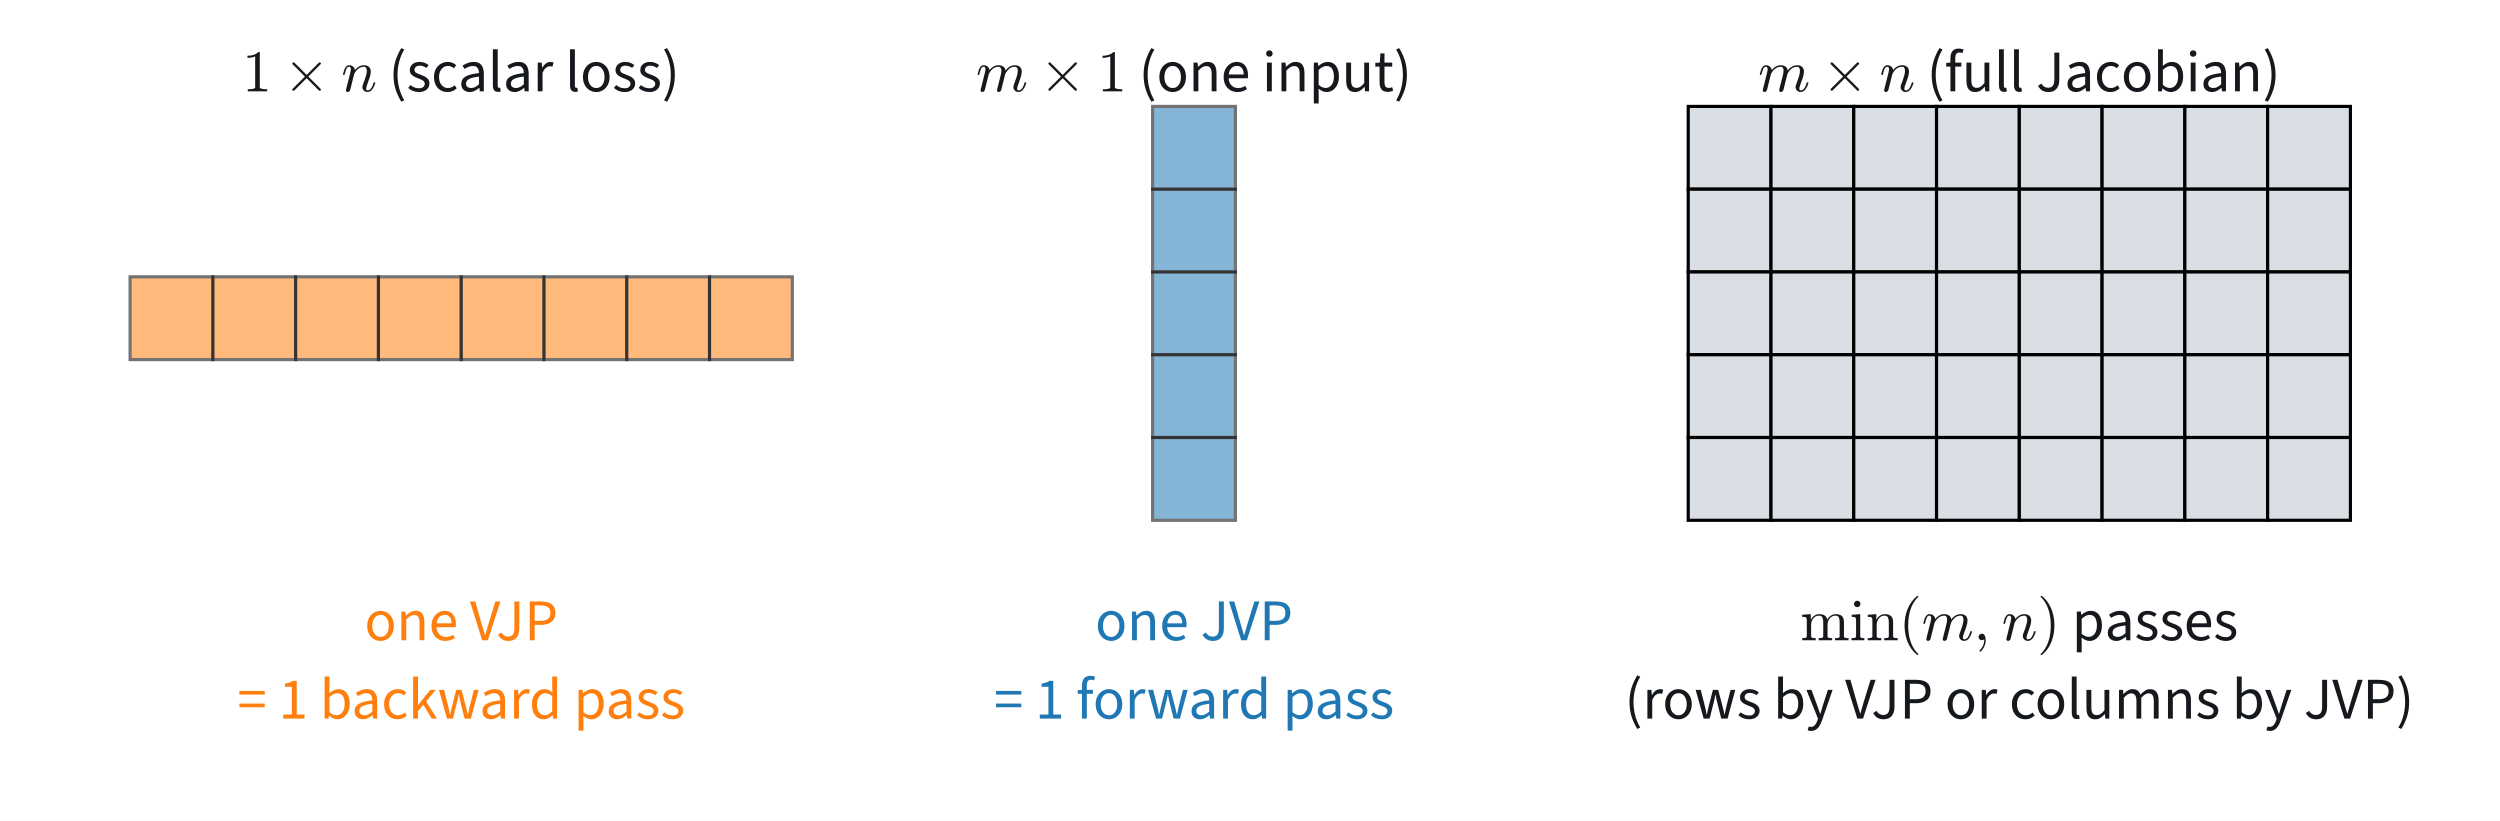
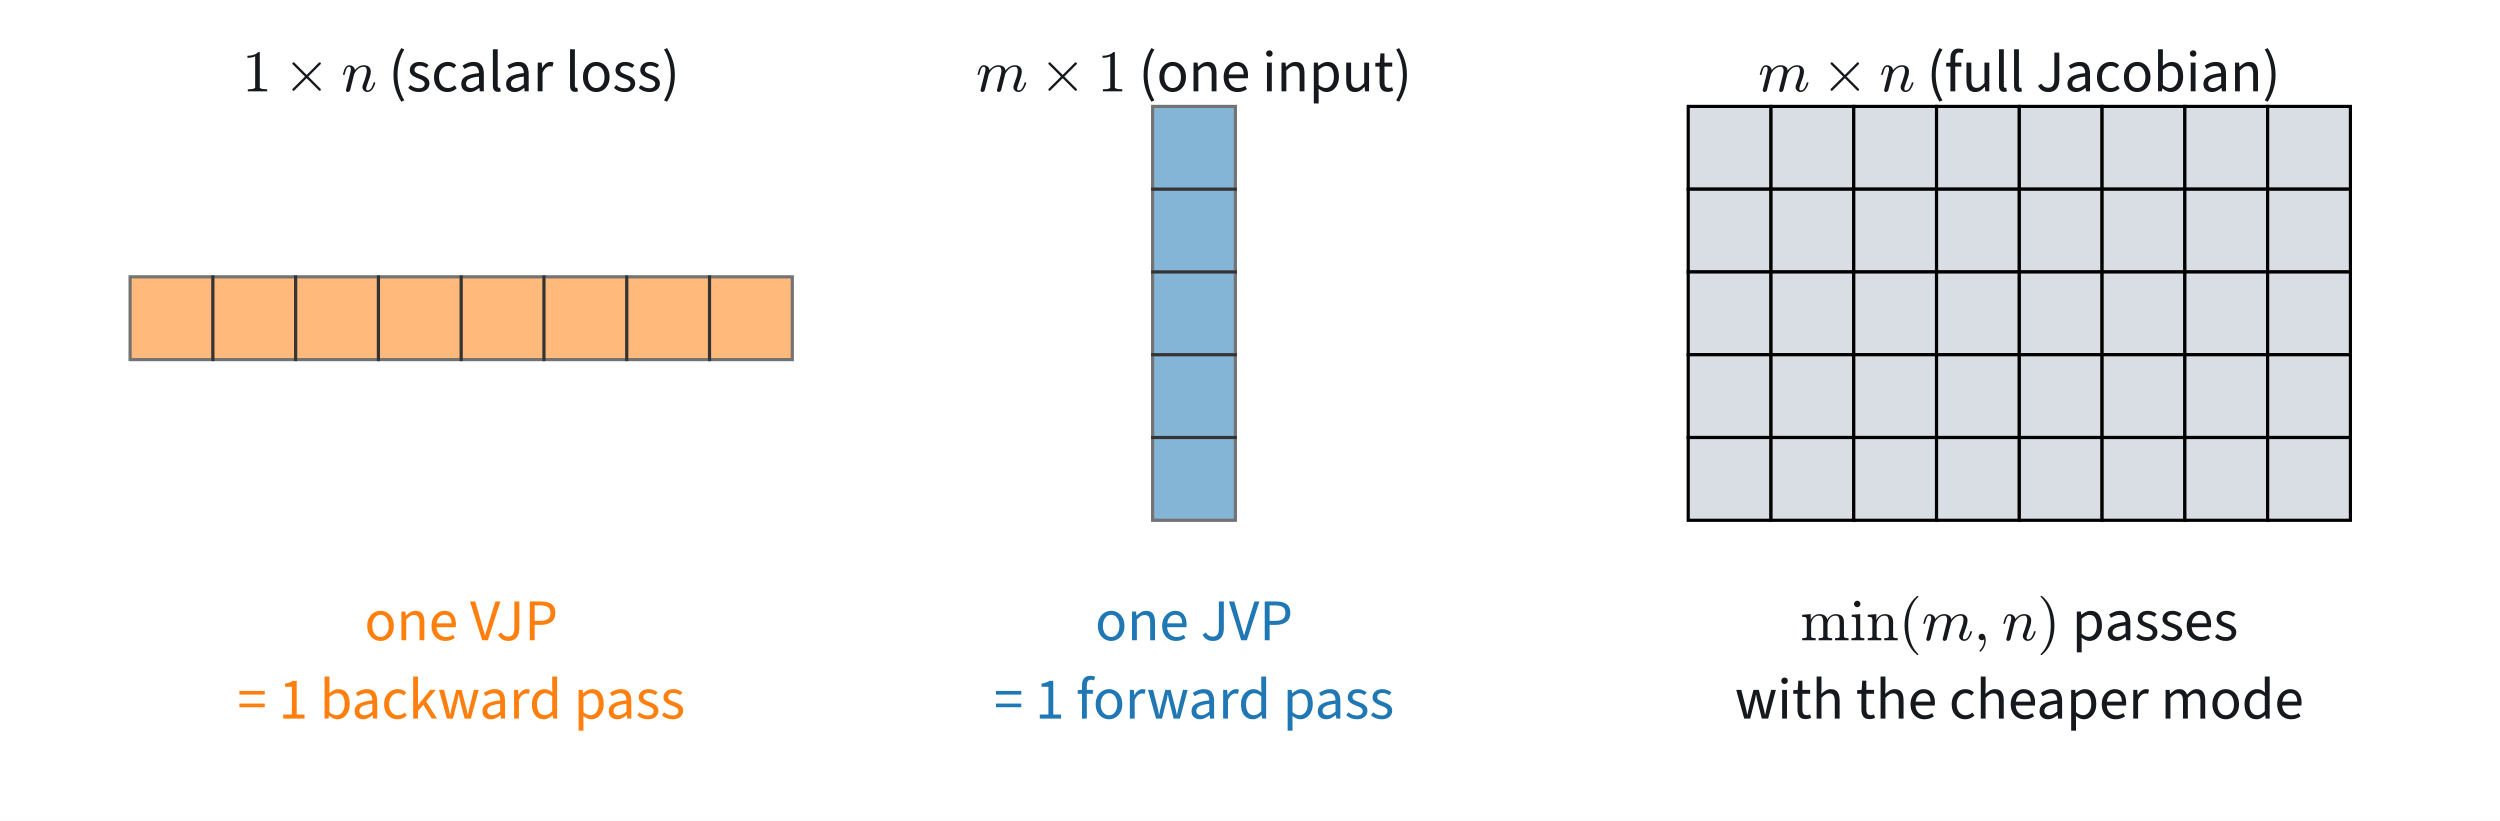
<svg xmlns="http://www.w3.org/2000/svg" xmlns:xlink="http://www.w3.org/1999/xlink" width="550.08pt" height="180.604pt" viewBox="0 0 550.08 180.604" version="1.1">
  <defs>
    <style type="text/css">*{stroke-linejoin: round; stroke-linecap: butt}</style>
  </defs>
  <g id="figure_1">
    <g id="patch_1">
      <path d="M 0 180.604  L 550.08 180.604  L 550.08 0  L 0 0  z " style="fill: #ffffff" />
    </g>
    <g id="axes_1">
      <g id="patch_2">
        <path d="M 28.627 79.125  L 46.84 79.125  L 46.84 60.912  L 28.627 60.912  z " clip-path="url(#pfade9f8b13)" style="fill: #ff7f0e; opacity: 0.55; stroke: #000000; stroke-width: 0.7; stroke-linejoin: miter" />
      </g>
      <g id="patch_3">
        <path d="M 46.84 79.125  L 65.053 79.125  L 65.053 60.912  L 46.84 60.912  z " clip-path="url(#pfade9f8b13)" style="fill: #ff7f0e; opacity: 0.55; stroke: #000000; stroke-width: 0.7; stroke-linejoin: miter" />
      </g>
      <g id="patch_4">
        <path d="M 65.053 79.125  L 83.267 79.125  L 83.267 60.912  L 65.053 60.912  z " clip-path="url(#pfade9f8b13)" style="fill: #ff7f0e; opacity: 0.55; stroke: #000000; stroke-width: 0.7; stroke-linejoin: miter" />
      </g>
      <g id="patch_5">
        <path d="M 83.267 79.125  L 101.48 79.125  L 101.48 60.912  L 83.267 60.912  z " clip-path="url(#pfade9f8b13)" style="fill: #ff7f0e; opacity: 0.55; stroke: #000000; stroke-width: 0.7; stroke-linejoin: miter" />
      </g>
      <g id="patch_6">
        <path d="M 101.48 79.125  L 119.693 79.125  L 119.693 60.912  L 101.48 60.912  z " clip-path="url(#pfade9f8b13)" style="fill: #ff7f0e; opacity: 0.55; stroke: #000000; stroke-width: 0.7; stroke-linejoin: miter" />
      </g>
      <g id="patch_7">
        <path d="M 119.693 79.125  L 137.906 79.125  L 137.906 60.912  L 119.693 60.912  z " clip-path="url(#pfade9f8b13)" style="fill: #ff7f0e; opacity: 0.55; stroke: #000000; stroke-width: 0.7; stroke-linejoin: miter" />
      </g>
      <g id="patch_8">
        <path d="M 137.906 79.125  L 156.119 79.125  L 156.119 60.912  L 137.906 60.912  z " clip-path="url(#pfade9f8b13)" style="fill: #ff7f0e; opacity: 0.55; stroke: #000000; stroke-width: 0.7; stroke-linejoin: miter" />
      </g>
      <g id="patch_9">
        <path d="M 156.119 79.125  L 174.332 79.125  L 174.332 60.912  L 156.119 60.912  z " clip-path="url(#pfade9f8b13)" style="fill: #ff7f0e; opacity: 0.55; stroke: #000000; stroke-width: 0.7; stroke-linejoin: miter" />
      </g>
      <g id="text_1">
        <g style="fill: #15181c" transform="translate(53.31468 20.2) scale(0.13 -0.13)">
          <defs>
            <path id="Cmr10-64" d="M 594 0  L 594 225  Q 1394 225 1394 428  L 1394 3788  Q 1063 3628 556 3628  L 556 3853  Q 1341 3853 1741 4263  L 1831 4263  Q 1853 4263 1873 4245  Q 1894 4228 1894 4206  L 1894 428  Q 1894 225 2694 225  L 2694 0  L 594 0  z " transform="scale(0.015625)" />
            <path id="Cmsy10-d" d="M 941 184  Q 941 234 972 275  L 2303 1600  L 972 2931  Q 941 2963 941 3016  Q 941 3063 978 3103  Q 1016 3144 1069 3144  Q 1113 3144 1166 3103  L 2491 1778  L 3809 3103  Q 3863 3144 3903 3144  Q 3956 3144 3993 3106  Q 4031 3069 4031 3016  Q 4031 2963 4000 2931  L 2669 1600  L 4000 275  Q 4031 234 4031 184  Q 4031 131 3993 93  Q 3956 56 3903 56  Q 3856 56 3809 103  L 2491 1422  L 1166 103  Q 1119 56 1069 56  Q 1016 56 978 97  Q 941 138 941 184  z " transform="scale(0.015625)" />
            <path id="Cmmi10-7a" d="M 494 109  Q 494 147 500 166  L 978 2075  Q 1025 2253 1025 2388  Q 1025 2663 838 2663  Q 638 2663 541 2423  Q 444 2184 353 1819  Q 353 1800 334 1789  Q 316 1778 300 1778  L 225 1778  Q 203 1778 187 1801  Q 172 1825 172 1844  Q 241 2122 305 2315  Q 369 2509 505 2668  Q 641 2828 844 2828  Q 1084 2828 1268 2676  Q 1453 2525 1453 2291  Q 1644 2541 1900 2684  Q 2156 2828 2444 2828  Q 2672 2828 2837 2750  Q 3003 2672 3095 2514  Q 3188 2356 3188 2138  Q 3188 1875 3070 1503  Q 2953 1131 2778 672  Q 2688 463 2688 288  Q 2688 97 2834 97  Q 3084 97 3251 365  Q 3419 634 3488 941  Q 3500 978 3541 978  L 3616 978  Q 3641 978 3658 962  Q 3675 947 3675 922  Q 3675 916 3669 903  Q 3581 541 3364 234  Q 3147 -72 2822 -72  Q 2597 -72 2437 83  Q 2278 238 2278 459  Q 2278 578 2328 709  Q 2409 919 2514 1209  Q 2619 1500 2686 1765  Q 2753 2031 2753 2234  Q 2753 2413 2679 2538  Q 2606 2663 2431 2663  Q 2197 2663 2000 2559  Q 1803 2456 1656 2286  Q 1509 2116 1388 1881  L 953 141  Q 931 53 854 -9  Q 778 -72 684 -72  Q 606 -72 550 -22  Q 494 28 494 109  z " transform="scale(0.015625)" />
            <path id="SourceSans3-Regular-1" transform="scale(0.015625)" />
            <path id="SourceSans3-Regular-5a2" d="M 1370 -1126  Q 973 -480 749 227  Q 525 934 525 1779  Q 525 2624 749 3334  Q 973 4045 1370 4685  L 1696 4531  Q 1325 3923 1142 3216  Q 960 2509 960 1779  Q 960 1050 1142 342  Q 1325 -365 1696 -973  L 1370 -1126  z " transform="scale(0.015625)" />
            <path id="SourceSans3-Regular-2e" d="M 1338 -77  Q 998 -77 697 41  Q 397 160 179 371  L 422 678  Q 627 512 848 422  Q 1069 333 1357 333  Q 1664 333 1817 477  Q 1971 621 1971 819  Q 1971 979 1868 1084  Q 1766 1190 1606 1264  Q 1446 1338 1267 1402  Q 1037 1485 825 1597  Q 614 1709 483 1878  Q 352 2048 352 2304  Q 352 2682 637 2934  Q 922 3187 1427 3187  Q 1715 3187 1964 3088  Q 2214 2989 2394 2835  L 2150 2534  Q 1990 2650 1814 2714  Q 1638 2778 1427 2778  Q 1133 2778 995 2643  Q 858 2509 858 2330  Q 858 2118 1043 2009  Q 1229 1901 1517 1798  Q 1760 1715 1981 1600  Q 2202 1485 2339 1309  Q 2477 1133 2477 851  Q 2477 602 2345 390  Q 2214 179 1961 51  Q 1709 -77 1338 -77  z " transform="scale(0.015625)" />
            <path id="SourceSans3-Regular-1e" d="M 1760 -77  Q 1344 -77 1011 115  Q 678 307 486 672  Q 294 1037 294 1549  Q 294 2074 502 2438  Q 710 2803 1052 2995  Q 1395 3187 1792 3187  Q 2099 3187 2320 3084  Q 2541 2982 2701 2822  L 2438 2502  Q 2317 2611 2166 2681  Q 2016 2752 1811 2752  Q 1536 2752 1315 2601  Q 1094 2451 966 2179  Q 838 1907 838 1549  Q 838 1018 1107 688  Q 1376 358 1805 358  Q 2016 358 2201 441  Q 2387 525 2528 653  L 2758 333  Q 2566 147 2313 35  Q 2061 -77 1760 -77  z " transform="scale(0.015625)" />
            <path id="SourceSans3-Regular-1c" d="M 1242 -77  Q 851 -77 588 153  Q 326 384 326 806  Q 326 1331 787 1600  Q 1248 1869 2246 1978  Q 2246 2176 2188 2349  Q 2131 2522 1993 2634  Q 1856 2746 1600 2746  Q 1331 2746 1094 2643  Q 858 2541 672 2426  L 467 2784  Q 685 2931 1001 3059  Q 1318 3187 1690 3187  Q 2259 3187 2515 2838  Q 2771 2490 2771 1907  L 2771 0  L 2336 0  L 2291 371  L 2272 371  Q 2042 186 1789 54  Q 1536 -77 1242 -77  z M 1389 358  Q 1613 358 1817 460  Q 2022 563 2246 762  L 2246 1600  Q 1722 1542 1414 1440  Q 1107 1338 976 1190  Q 845 1043 845 838  Q 845 582 1005 470  Q 1165 358 1389 358  z " transform="scale(0.015625)" />
            <path id="SourceSans3-Regular-27" d="M 1082 -58  Q 787 -58 656 124  Q 525 307 525 640  L 525 4557  L 1050 4557  L 1050 602  Q 1050 480 1094 429  Q 1139 378 1203 378  Q 1229 378 1251 381  Q 1274 384 1312 390  L 1382 -6  Q 1267 -58 1082 -58  z " transform="scale(0.015625)" />
            <path id="SourceSans3-Regular-2d" d="M 525 0  L 525 3110  L 960 3110  L 1005 2547  L 1024 2547  Q 1178 2842 1408 3014  Q 1638 3187 1907 3187  Q 2093 3187 2240 3123  L 2125 2675  Q 2054 2694 1993 2704  Q 1933 2714 1837 2714  Q 1638 2714 1424 2554  Q 1210 2394 1050 1997  L 1050 0  L 525 0  z " transform="scale(0.015625)" />
            <path id="SourceSans3-Regular-2a" d="M 1734 -77  Q 1357 -77 1027 115  Q 698 307 496 672  Q 294 1037 294 1549  Q 294 2074 496 2438  Q 698 2803 1027 2995  Q 1357 3187 1734 3187  Q 2118 3187 2444 2995  Q 2771 2803 2972 2438  Q 3174 2074 3174 1549  Q 3174 1037 2972 672  Q 2771 307 2444 115  Q 2118 -77 1734 -77  z M 1734 358  Q 2138 358 2384 688  Q 2630 1018 2630 1549  Q 2630 2086 2384 2419  Q 2138 2752 1734 2752  Q 1338 2752 1088 2419  Q 838 2086 838 1549  Q 838 1018 1088 688  Q 1338 358 1734 358  z " transform="scale(0.015625)" />
            <path id="SourceSans3-Regular-5a3" d="M 570 -1126  L 243 -973  Q 614 -365 796 342  Q 979 1050 979 1779  Q 979 2509 796 3216  Q 614 3923 243 4531  L 570 4685  Q 966 4045 1190 3334  Q 1414 2624 1414 1779  Q 1414 934 1190 227  Q 966 -480 570 -1126  z " transform="scale(0.015625)" />
          </defs>
          <use xlink:href="#Cmr10-64" transform="translate(0 0.796875)" />
          <use xlink:href="#Cmsy10-d" transform="translate(70.00006 0.796875)" />
          <use xlink:href="#Cmmi10-7a" transform="translate(167.6857 0.796875)" />
          <use xlink:href="#SourceSans3-Regular-1" transform="translate(227.6954 0.796875)" />
          <use xlink:href="#SourceSans3-Regular-5a2" transform="translate(247.6954 0.796875)" />
          <use xlink:href="#SourceSans3-Regular-2e" transform="translate(277.9954 0.796875)" />
          <use xlink:href="#SourceSans3-Regular-1e" transform="translate(319.8953 0.796875)" />
          <use xlink:href="#SourceSans3-Regular-1c" transform="translate(365.4953 0.796875)" />
          <use xlink:href="#SourceSans3-Regular-27" transform="translate(415.8953 0.796875)" />
          <use xlink:href="#SourceSans3-Regular-1c" transform="translate(441.3952 0.796875)" />
          <use xlink:href="#SourceSans3-Regular-2d" transform="translate(491.7952 0.796875)" />
          <use xlink:href="#SourceSans3-Regular-1" transform="translate(526.4951 0.796875)" />
          <use xlink:href="#SourceSans3-Regular-27" transform="translate(546.4951 0.796875)" />
          <use xlink:href="#SourceSans3-Regular-2a" transform="translate(571.9951 0.796875)" />
          <use xlink:href="#SourceSans3-Regular-2e" transform="translate(626.195 0.796875)" />
          <use xlink:href="#SourceSans3-Regular-2e" transform="translate(668.095 0.796875)" />
          <use xlink:href="#SourceSans3-Regular-5a3" transform="translate(709.995 0.796875)" />
        </g>
      </g>
      <g id="text_2">
        <g style="fill: #ff7f0e" transform="translate(80.20538 140.8717) scale(0.13 -0.13)">
          <defs>
            <path id="SourceSans3-Regular-29" d="M 525 0  L 525 3110  L 960 3110  L 1005 2662  L 1024 2662  Q 1248 2886 1497 3036  Q 1747 3187 2067 3187  Q 2560 3187 2787 2876  Q 3014 2566 3014 1971  L 3014 0  L 2490 0  L 2490 1901  Q 2490 2336 2349 2534  Q 2208 2733 1901 2733  Q 1664 2733 1475 2611  Q 1286 2490 1050 2253  L 1050 0  L 525 0  z " transform="scale(0.015625)" />
            <path id="SourceSans3-Regular-20" d="M 1702 2758  Q 1510 2758 1328 2665  Q 1146 2573 1014 2368  Q 883 2163 838 1830  L 2458 1830  Q 2458 2285 2259 2521  Q 2061 2758 1702 2758  z M 1786 -77  Q 1370 -77 1027 115  Q 685 307 486 675  Q 288 1043 288 1555  Q 288 2061 489 2425  Q 691 2790 1014 2988  Q 1338 3187 1696 3187  Q 2298 3187 2614 2790  Q 2931 2394 2931 1728  Q 2931 1645 2924 1568  Q 2918 1491 2906 1414  L 826 1414  Q 864 890 1161 621  Q 1459 352 1850 352  Q 2074 352 2269 416  Q 2464 480 2624 589  L 2816 243  Q 2611 102 2358 12  Q 2106 -77 1786 -77  z " transform="scale(0.015625)" />
            <path id="SourceSans3-Regular-17" d="M 1318 0  L 0 4198  L 570 4198  L 1216 1933  Q 1325 1555 1421 1238  Q 1517 922 1626 544  L 1651 544  Q 1760 922 1849 1238  Q 1939 1555 2054 1933  L 2752 4198  L 3296 4198  L 1939 0  L 1318 0  z " transform="scale(0.015625)" />
            <path id="SourceSans3-Regular-b" d="M 1325 -77  Q 557 -77 211 602  L 570 838  Q 832 390 1293 390  Q 1638 390 1808 601  Q 1978 813 1978 1299  L 1978 4198  L 2515 4198  L 2515 1248  Q 2515 883 2393 582  Q 2272 282 2009 102  Q 1747 -77 1325 -77  z " transform="scale(0.015625)" />
            <path id="SourceSans3-Regular-11" d="M 576 0  L 576 4198  L 1773 4198  Q 2246 4198 2598 4083  Q 2950 3968 3148 3696  Q 3347 3424 3347 2963  Q 3347 2304 2918 1984  Q 2490 1664 1798 1664  L 1107 1664  L 1107 0  L 576 0  z M 1107 2099  L 1734 2099  Q 2285 2099 2550 2307  Q 2816 2515 2816 2963  Q 2816 3418 2537 3594  Q 2259 3770 1709 3770  L 1107 3770  L 1107 2099  z " transform="scale(0.015625)" />
          </defs>
          <use xlink:href="#SourceSans3-Regular-2a" />
          <use xlink:href="#SourceSans3-Regular-29" transform="translate(54.20312 0)" />
          <use xlink:href="#SourceSans3-Regular-20" transform="translate(108.9062 0)" />
          <use xlink:href="#SourceSans3-Regular-1" transform="translate(158.5 0)" />
          <use xlink:href="#SourceSans3-Regular-17" transform="translate(178.5 0)" />
          <use xlink:href="#SourceSans3-Regular-b" transform="translate(222.7031 0)" />
          <use xlink:href="#SourceSans3-Regular-11" transform="translate(270.7031 0)" />
        </g>
        <g style="fill: #ff7f0e" transform="translate(52.23405 158.1097) scale(0.13 -0.13)">
          <defs>
            <path id="SourceSans3-Regular-877" d="M 218 2599  L 218 2995  L 2963 2995  L 2963 2599  L 218 2599  z M 218 1229  L 218 1625  L 2963 1625  L 2963 1229  L 218 1229  z " transform="scale(0.015625)" />
            <path id="SourceSans3-Regular-536" d="M 506 0  L 506 435  L 1440 435  L 1440 3443  L 698 3443  L 698 3782  Q 979 3834 1187 3907  Q 1395 3981 1562 4083  L 1965 4083  L 1965 435  L 2810 435  L 2810 0  L 506 0  z " transform="scale(0.015625)" />
            <path id="SourceSans3-Regular-1d" d="M 1901 -77  Q 1683 -77 1449 28  Q 1216 134 1011 320  L 992 320  L 947 0  L 525 0  L 525 4557  L 1050 4557  L 1050 3315  L 1037 2752  Q 1248 2938 1501 3062  Q 1754 3187 2010 3187  Q 2618 3187 2931 2758  Q 3245 2330 3245 1606  Q 3245 1075 3056 697  Q 2867 320 2563 121  Q 2259 -77 1901 -77  z M 1811 365  Q 2195 365 2448 694  Q 2701 1024 2701 1600  Q 2701 2112 2512 2429  Q 2323 2746 1882 2746  Q 1683 2746 1478 2637  Q 1274 2528 1050 2323  L 1050 691  Q 1254 512 1456 438  Q 1658 365 1811 365  z " transform="scale(0.015625)" />
            <path id="SourceSans3-Regular-26" d="M 525 0  L 525 4557  L 1050 4557  L 1050 1478  L 1062 1478  L 2381 3110  L 2970 3110  L 1933 1856  L 3110 0  L 2534 0  L 1626 1498  L 1050 819  L 1050 0  L 525 0  z " transform="scale(0.015625)" />
            <path id="SourceSans3-Regular-32" d="M 1018 0  L 154 3110  L 704 3110  L 1158 1312  Q 1210 1101 1254 889  Q 1299 678 1338 429  L 1363 429  Q 1414 678 1462 889  Q 1510 1101 1562 1312  L 2022 3110  L 2598 3110  L 3066 1312  Q 3123 1101 3174 889  Q 3226 678 3270 429  L 3296 429  Q 3347 678 3392 889  Q 3437 1101 3482 1312  L 3936 3110  L 4448 3110  L 3610 0  L 2925 0  L 2509 1664  Q 2451 1882 2406 2096  Q 2362 2310 2310 2586  L 2285 2586  Q 2240 2310 2192 2092  Q 2144 1875 2086 1664  L 1670 0  L 1018 0  z " transform="scale(0.015625)" />
            <path id="SourceSans3-Regular-1f" d="M 1587 -77  Q 1005 -77 653 348  Q 301 774 301 1549  Q 301 2054 489 2422  Q 678 2790 988 2988  Q 1299 3187 1651 3187  Q 1920 3187 2118 3091  Q 2317 2995 2522 2829  L 2496 3360  L 2496 4557  L 3027 4557  L 3027 0  L 2592 0  L 2547 365  L 2528 365  Q 2349 186 2105 54  Q 1862 -77 1587 -77  z M 1702 365  Q 2112 365 2496 794  L 2496 2419  Q 2298 2598 2115 2672  Q 1933 2746 1741 2746  Q 1491 2746 1289 2595  Q 1088 2445 966 2179  Q 845 1914 845 1555  Q 845 998 1069 681  Q 1293 365 1702 365  z " transform="scale(0.015625)" />
            <path id="SourceSans3-Regular-2b" d="M 525 -1312  L 525 3110  L 960 3110  L 1005 2752  L 1024 2752  Q 1235 2931 1488 3059  Q 1741 3187 2016 3187  Q 2618 3187 2931 2755  Q 3245 2323 3245 1600  Q 3245 1075 3056 697  Q 2867 320 2563 121  Q 2259 -77 1901 -77  Q 1683 -77 1468 19  Q 1254 115 1037 282  L 1050 -262  L 1050 -1312  L 525 -1312  z M 1811 365  Q 2195 365 2448 694  Q 2701 1024 2701 1600  Q 2701 2112 2512 2429  Q 2323 2746 1882 2746  Q 1683 2746 1481 2637  Q 1280 2528 1050 2323  L 1050 691  Q 1261 512 1459 438  Q 1658 365 1811 365  z " transform="scale(0.015625)" />
          </defs>
          <use xlink:href="#SourceSans3-Regular-877" />
          <use xlink:href="#SourceSans3-Regular-1" transform="translate(49.70312 0)" />
          <use xlink:href="#SourceSans3-Regular-536" transform="translate(69.70312 0)" />
          <use xlink:href="#SourceSans3-Regular-1" transform="translate(119.4062 0)" />
          <use xlink:href="#SourceSans3-Regular-1d" transform="translate(139.4062 0)" />
          <use xlink:href="#SourceSans3-Regular-1c" transform="translate(193.2969 0)" />
          <use xlink:href="#SourceSans3-Regular-1e" transform="translate(243.7031 0)" />
          <use xlink:href="#SourceSans3-Regular-26" transform="translate(289.2969 0)" />
          <use xlink:href="#SourceSans3-Regular-32" transform="translate(338.7969 0)" />
          <use xlink:href="#SourceSans3-Regular-1c" transform="translate(409.7031 0)" />
          <use xlink:href="#SourceSans3-Regular-2d" transform="translate(460.1094 0)" />
          <use xlink:href="#SourceSans3-Regular-1f" transform="translate(493.8125 0)" />
          <use xlink:href="#SourceSans3-Regular-1" transform="translate(549.3125 0)" />
          <use xlink:href="#SourceSans3-Regular-2b" transform="translate(569.3125 0)" />
          <use xlink:href="#SourceSans3-Regular-1c" transform="translate(623.4062 0)" />
          <use xlink:href="#SourceSans3-Regular-2e" transform="translate(673.8125 0)" />
          <use xlink:href="#SourceSans3-Regular-2e" transform="translate(715.7188 0)" />
        </g>
      </g>
      <g id="patch_10">
        <path d="M 253.613 41.627  L 271.826 41.627  L 271.826 23.414  L 253.613 23.414  z " clip-path="url(#pfade9f8b13)" style="fill: #1f77b4; opacity: 0.55; stroke: #000000; stroke-width: 0.7; stroke-linejoin: miter" />
      </g>
      <g id="patch_11">
        <path d="M 253.613 59.84  L 271.826 59.84  L 271.826 41.627  L 253.613 41.627  z " clip-path="url(#pfade9f8b13)" style="fill: #1f77b4; opacity: 0.55; stroke: #000000; stroke-width: 0.7; stroke-linejoin: miter" />
      </g>
      <g id="patch_12">
        <path d="M 253.613 78.053  L 271.826 78.053  L 271.826 59.84  L 253.613 59.84  z " clip-path="url(#pfade9f8b13)" style="fill: #1f77b4; opacity: 0.55; stroke: #000000; stroke-width: 0.7; stroke-linejoin: miter" />
      </g>
      <g id="patch_13">
        <path d="M 253.613 96.267  L 271.826 96.267  L 271.826 78.053  L 253.613 78.053  z " clip-path="url(#pfade9f8b13)" style="fill: #1f77b4; opacity: 0.55; stroke: #000000; stroke-width: 0.7; stroke-linejoin: miter" />
      </g>
      <g id="patch_14">
        <path d="M 253.613 114.48  L 271.826 114.48  L 271.826 96.267  L 253.613 96.267  z " clip-path="url(#pfade9f8b13)" style="fill: #1f77b4; opacity: 0.55; stroke: #000000; stroke-width: 0.7; stroke-linejoin: miter" />
      </g>
      <g id="text_3">
        <g style="fill: #15181c" transform="translate(214.7494 20.2) scale(0.13 -0.13)">
          <defs>
            <path id="Cmmi10-45" d="M 494 109  Q 494 147 500 166  L 978 2075  Q 1025 2253 1025 2388  Q 1025 2663 838 2663  Q 638 2663 541 2423  Q 444 2184 353 1819  Q 353 1800 334 1789  Q 316 1778 300 1778  L 225 1778  Q 203 1778 187 1801  Q 172 1825 172 1844  Q 241 2122 305 2315  Q 369 2509 505 2668  Q 641 2828 844 2828  Q 1084 2828 1268 2676  Q 1453 2525 1453 2291  Q 1644 2541 1900 2684  Q 2156 2828 2444 2828  Q 2747 2828 2967 2673  Q 3188 2519 3188 2234  Q 3384 2513 3648 2670  Q 3913 2828 4225 2828  Q 4556 2828 4757 2648  Q 4959 2469 4959 2138  Q 4959 1875 4842 1503  Q 4725 1131 4550 672  Q 4459 450 4459 288  Q 4459 97 4609 97  Q 4859 97 5025 365  Q 5191 634 5259 941  Q 5278 978 5313 978  L 5388 978  Q 5413 978 5430 961  Q 5447 944 5447 922  Q 5447 916 5441 903  Q 5353 541 5136 234  Q 4919 -72 4594 -72  Q 4369 -72 4209 83  Q 4050 238 4050 459  Q 4050 572 4103 709  Q 4284 1191 4404 1569  Q 4525 1947 4525 2234  Q 4525 2413 4453 2538  Q 4381 2663 4213 2663  Q 3863 2663 3606 2448  Q 3350 2234 3163 1881  Q 3150 1819 3144 1784  L 2731 141  Q 2709 53 2632 -9  Q 2556 -72 2463 -72  Q 2388 -72 2330 -22  Q 2272 28 2272 109  Q 2272 147 2278 166  L 2688 1797  Q 2753 2059 2753 2234  Q 2753 2413 2679 2538  Q 2606 2663 2431 2663  Q 2197 2663 2000 2559  Q 1803 2456 1656 2286  Q 1509 2116 1388 1881  L 953 141  Q 931 53 854 -9  Q 778 -72 684 -72  Q 606 -72 550 -22  Q 494 28 494 109  z " transform="scale(0.015625)" />
            <path id="SourceSans3-Regular-24" d="M 525 0  L 525 3110  L 1050 3110  L 1050 0  L 525 0  z M 787 3750  Q 633 3750 534 3843  Q 435 3936 435 4096  Q 435 4250 534 4346  Q 633 4442 787 4442  Q 941 4442 1040 4346  Q 1139 4250 1139 4096  Q 1139 3936 1040 3843  Q 941 3750 787 3750  z " transform="scale(0.015625)" />
            <path id="SourceSans3-Regular-30" d="M 1434 -77  Q 941 -77 710 233  Q 480 544 480 1139  L 480 3110  L 1011 3110  L 1011 1210  Q 1011 774 1148 576  Q 1286 378 1594 378  Q 1837 378 2025 502  Q 2214 627 2432 902  L 2432 3110  L 2957 3110  L 2957 0  L 2522 0  L 2477 486  L 2458 486  Q 2240 230 1997 76  Q 1754 -77 1434 -77  z " transform="scale(0.015625)" />
            <path id="SourceSans3-Regular-2f" d="M 1504 -58  Q 1005 -58 809 227  Q 614 512 614 979  L 614 2682  L 154 2682  L 154 3078  L 640 3110  L 704 4109  L 1146 4109  L 1146 3110  L 1984 3110  L 1984 2682  L 1146 2682  L 1146 966  Q 1146 685 1251 528  Q 1357 371 1626 371  Q 1709 371 1798 387  Q 1888 403 1978 448  L 2086 77  Q 1965 13 1814 -22  Q 1664 -58 1504 -58  z " transform="scale(0.015625)" />
          </defs>
          <use xlink:href="#Cmmi10-45" transform="translate(0 0.796875)" />
          <use xlink:href="#Cmsy10-d" transform="translate(107.793 0.796875)" />
          <use xlink:href="#Cmr10-64" transform="translate(205.4786 0.796875)" />
          <use xlink:href="#SourceSans3-Regular-1" transform="translate(255.4786 0.796875)" />
          <use xlink:href="#SourceSans3-Regular-5a2" transform="translate(275.4786 0.796875)" />
          <use xlink:href="#SourceSans3-Regular-2a" transform="translate(305.7786 0.796875)" />
          <use xlink:href="#SourceSans3-Regular-29" transform="translate(359.9785 0.796875)" />
          <use xlink:href="#SourceSans3-Regular-20" transform="translate(414.6785 0.796875)" />
          <use xlink:href="#SourceSans3-Regular-1" transform="translate(464.2785 0.796875)" />
          <use xlink:href="#SourceSans3-Regular-24" transform="translate(484.2784 0.796875)" />
          <use xlink:href="#SourceSans3-Regular-29" transform="translate(508.8784 0.796875)" />
          <use xlink:href="#SourceSans3-Regular-2b" transform="translate(563.5784 0.796875)" />
          <use xlink:href="#SourceSans3-Regular-30" transform="translate(619.0783 0.796875)" />
          <use xlink:href="#SourceSans3-Regular-2f" transform="translate(673.4783 0.796875)" />
          <use xlink:href="#SourceSans3-Regular-5a3" transform="translate(707.2782 0.796875)" />
        </g>
      </g>
      <g id="text_4">
        <g style="fill: #1f77b4" transform="translate(240.9708 140.8717) scale(0.13 -0.13)">
          <use xlink:href="#SourceSans3-Regular-2a" />
          <use xlink:href="#SourceSans3-Regular-29" transform="translate(54.20312 0)" />
          <use xlink:href="#SourceSans3-Regular-20" transform="translate(108.9062 0)" />
          <use xlink:href="#SourceSans3-Regular-1" transform="translate(158.5 0)" />
          <use xlink:href="#SourceSans3-Regular-b" transform="translate(178.5 0)" />
          <use xlink:href="#SourceSans3-Regular-17" transform="translate(226.5 0)" />
          <use xlink:href="#SourceSans3-Regular-11" transform="translate(278 0)" />
        </g>
        <g style="fill: #1f77b4" transform="translate(218.6981 158.1097) scale(0.13 -0.13)">
          <defs>
            <path id="SourceSans3-Regular-21" d="M 614 0  L 614 2682  L 154 2682  L 154 3078  L 614 3110  L 614 3603  Q 614 4077 835 4355  Q 1056 4634 1523 4634  Q 1670 4634 1804 4605  Q 1939 4576 2042 4531  L 1926 4147  Q 1734 4205 1574 4205  Q 1139 4205 1139 3603  L 1139 3110  L 1798 3110  L 1798 2682  L 1139 2682  L 1139 0  L 614 0  z " transform="scale(0.015625)" />
          </defs>
          <use xlink:href="#SourceSans3-Regular-877" />
          <use xlink:href="#SourceSans3-Regular-1" transform="translate(49.70312 0)" />
          <use xlink:href="#SourceSans3-Regular-536" transform="translate(69.70312 0)" />
          <use xlink:href="#SourceSans3-Regular-1" transform="translate(119.4062 0)" />
          <use xlink:href="#SourceSans3-Regular-21" transform="translate(139.4062 0)" />
          <use xlink:href="#SourceSans3-Regular-2a" transform="translate(167.6094 0)" />
          <use xlink:href="#SourceSans3-Regular-2d" transform="translate(221.8125 0)" />
          <use xlink:href="#SourceSans3-Regular-32" transform="translate(258.4219 0)" />
          <use xlink:href="#SourceSans3-Regular-1c" transform="translate(329.3281 0)" />
          <use xlink:href="#SourceSans3-Regular-2d" transform="translate(379.7344 0)" />
          <use xlink:href="#SourceSans3-Regular-1f" transform="translate(413.4375 0)" />
          <use xlink:href="#SourceSans3-Regular-1" transform="translate(468.9375 0)" />
          <use xlink:href="#SourceSans3-Regular-2b" transform="translate(488.9375 0)" />
          <use xlink:href="#SourceSans3-Regular-1c" transform="translate(543.0312 0)" />
          <use xlink:href="#SourceSans3-Regular-2e" transform="translate(593.4375 0)" />
          <use xlink:href="#SourceSans3-Regular-2e" transform="translate(635.3438 0)" />
        </g>
      </g>
      <g id="patch_15">
        <path d="M 371.462 41.627  L 389.676 41.627  L 389.676 23.414  L 371.462 23.414  z " clip-path="url(#pfade9f8b13)" style="fill: #d9dee4; stroke: #000000; stroke-width: 0.7; stroke-linejoin: miter" />
      </g>
      <g id="patch_16">
        <path d="M 389.676 41.627  L 407.889 41.627  L 407.889 23.414  L 389.676 23.414  z " clip-path="url(#pfade9f8b13)" style="fill: #d9dee4; stroke: #000000; stroke-width: 0.7; stroke-linejoin: miter" />
      </g>
      <g id="patch_17">
        <path d="M 407.889 41.627  L 426.102 41.627  L 426.102 23.414  L 407.889 23.414  z " clip-path="url(#pfade9f8b13)" style="fill: #d9dee4; stroke: #000000; stroke-width: 0.7; stroke-linejoin: miter" />
      </g>
      <g id="patch_18">
        <path d="M 426.102 41.627  L 444.315 41.627  L 444.315 23.414  L 426.102 23.414  z " clip-path="url(#pfade9f8b13)" style="fill: #d9dee4; stroke: #000000; stroke-width: 0.7; stroke-linejoin: miter" />
      </g>
      <g id="patch_19">
        <path d="M 444.315 41.627  L 462.528 41.627  L 462.528 23.414  L 444.315 23.414  z " clip-path="url(#pfade9f8b13)" style="fill: #d9dee4; stroke: #000000; stroke-width: 0.7; stroke-linejoin: miter" />
      </g>
      <g id="patch_20">
        <path d="M 462.528 41.627  L 480.741 41.627  L 480.741 23.414  L 462.528 23.414  z " clip-path="url(#pfade9f8b13)" style="fill: #d9dee4; stroke: #000000; stroke-width: 0.7; stroke-linejoin: miter" />
      </g>
      <g id="patch_21">
        <path d="M 480.741 41.627  L 498.954 41.627  L 498.954 23.414  L 480.741 23.414  z " clip-path="url(#pfade9f8b13)" style="fill: #d9dee4; stroke: #000000; stroke-width: 0.7; stroke-linejoin: miter" />
      </g>
      <g id="patch_22">
        <path d="M 498.954 41.627  L 517.167 41.627  L 517.167 23.414  L 498.954 23.414  z " clip-path="url(#pfade9f8b13)" style="fill: #d9dee4; stroke: #000000; stroke-width: 0.7; stroke-linejoin: miter" />
      </g>
      <g id="patch_23">
        <path d="M 371.462 59.84  L 389.676 59.84  L 389.676 41.627  L 371.462 41.627  z " clip-path="url(#pfade9f8b13)" style="fill: #d9dee4; stroke: #000000; stroke-width: 0.7; stroke-linejoin: miter" />
      </g>
      <g id="patch_24">
        <path d="M 389.676 59.84  L 407.889 59.84  L 407.889 41.627  L 389.676 41.627  z " clip-path="url(#pfade9f8b13)" style="fill: #d9dee4; stroke: #000000; stroke-width: 0.7; stroke-linejoin: miter" />
      </g>
      <g id="patch_25">
        <path d="M 407.889 59.84  L 426.102 59.84  L 426.102 41.627  L 407.889 41.627  z " clip-path="url(#pfade9f8b13)" style="fill: #d9dee4; stroke: #000000; stroke-width: 0.7; stroke-linejoin: miter" />
      </g>
      <g id="patch_26">
        <path d="M 426.102 59.84  L 444.315 59.84  L 444.315 41.627  L 426.102 41.627  z " clip-path="url(#pfade9f8b13)" style="fill: #d9dee4; stroke: #000000; stroke-width: 0.7; stroke-linejoin: miter" />
      </g>
      <g id="patch_27">
        <path d="M 444.315 59.84  L 462.528 59.84  L 462.528 41.627  L 444.315 41.627  z " clip-path="url(#pfade9f8b13)" style="fill: #d9dee4; stroke: #000000; stroke-width: 0.7; stroke-linejoin: miter" />
      </g>
      <g id="patch_28">
        <path d="M 462.528 59.84  L 480.741 59.84  L 480.741 41.627  L 462.528 41.627  z " clip-path="url(#pfade9f8b13)" style="fill: #d9dee4; stroke: #000000; stroke-width: 0.7; stroke-linejoin: miter" />
      </g>
      <g id="patch_29">
        <path d="M 480.741 59.84  L 498.954 59.84  L 498.954 41.627  L 480.741 41.627  z " clip-path="url(#pfade9f8b13)" style="fill: #d9dee4; stroke: #000000; stroke-width: 0.7; stroke-linejoin: miter" />
      </g>
      <g id="patch_30">
        <path d="M 498.954 59.84  L 517.167 59.84  L 517.167 41.627  L 498.954 41.627  z " clip-path="url(#pfade9f8b13)" style="fill: #d9dee4; stroke: #000000; stroke-width: 0.7; stroke-linejoin: miter" />
      </g>
      <g id="patch_31">
        <path d="M 371.462 78.053  L 389.676 78.053  L 389.676 59.84  L 371.462 59.84  z " clip-path="url(#pfade9f8b13)" style="fill: #d9dee4; stroke: #000000; stroke-width: 0.7; stroke-linejoin: miter" />
      </g>
      <g id="patch_32">
        <path d="M 389.676 78.053  L 407.889 78.053  L 407.889 59.84  L 389.676 59.84  z " clip-path="url(#pfade9f8b13)" style="fill: #d9dee4; stroke: #000000; stroke-width: 0.7; stroke-linejoin: miter" />
      </g>
      <g id="patch_33">
        <path d="M 407.889 78.053  L 426.102 78.053  L 426.102 59.84  L 407.889 59.84  z " clip-path="url(#pfade9f8b13)" style="fill: #d9dee4; stroke: #000000; stroke-width: 0.7; stroke-linejoin: miter" />
      </g>
      <g id="patch_34">
        <path d="M 426.102 78.053  L 444.315 78.053  L 444.315 59.84  L 426.102 59.84  z " clip-path="url(#pfade9f8b13)" style="fill: #d9dee4; stroke: #000000; stroke-width: 0.7; stroke-linejoin: miter" />
      </g>
      <g id="patch_35">
        <path d="M 444.315 78.053  L 462.528 78.053  L 462.528 59.84  L 444.315 59.84  z " clip-path="url(#pfade9f8b13)" style="fill: #d9dee4; stroke: #000000; stroke-width: 0.7; stroke-linejoin: miter" />
      </g>
      <g id="patch_36">
        <path d="M 462.528 78.053  L 480.741 78.053  L 480.741 59.84  L 462.528 59.84  z " clip-path="url(#pfade9f8b13)" style="fill: #d9dee4; stroke: #000000; stroke-width: 0.7; stroke-linejoin: miter" />
      </g>
      <g id="patch_37">
        <path d="M 480.741 78.053  L 498.954 78.053  L 498.954 59.84  L 480.741 59.84  z " clip-path="url(#pfade9f8b13)" style="fill: #d9dee4; stroke: #000000; stroke-width: 0.7; stroke-linejoin: miter" />
      </g>
      <g id="patch_38">
        <path d="M 498.954 78.053  L 517.167 78.053  L 517.167 59.84  L 498.954 59.84  z " clip-path="url(#pfade9f8b13)" style="fill: #d9dee4; stroke: #000000; stroke-width: 0.7; stroke-linejoin: miter" />
      </g>
      <g id="patch_39">
        <path d="M 371.462 96.267  L 389.676 96.267  L 389.676 78.053  L 371.462 78.053  z " clip-path="url(#pfade9f8b13)" style="fill: #d9dee4; stroke: #000000; stroke-width: 0.7; stroke-linejoin: miter" />
      </g>
      <g id="patch_40">
        <path d="M 389.676 96.267  L 407.889 96.267  L 407.889 78.053  L 389.676 78.053  z " clip-path="url(#pfade9f8b13)" style="fill: #d9dee4; stroke: #000000; stroke-width: 0.7; stroke-linejoin: miter" />
      </g>
      <g id="patch_41">
        <path d="M 407.889 96.267  L 426.102 96.267  L 426.102 78.053  L 407.889 78.053  z " clip-path="url(#pfade9f8b13)" style="fill: #d9dee4; stroke: #000000; stroke-width: 0.7; stroke-linejoin: miter" />
      </g>
      <g id="patch_42">
        <path d="M 426.102 96.267  L 444.315 96.267  L 444.315 78.053  L 426.102 78.053  z " clip-path="url(#pfade9f8b13)" style="fill: #d9dee4; stroke: #000000; stroke-width: 0.7; stroke-linejoin: miter" />
      </g>
      <g id="patch_43">
        <path d="M 444.315 96.267  L 462.528 96.267  L 462.528 78.053  L 444.315 78.053  z " clip-path="url(#pfade9f8b13)" style="fill: #d9dee4; stroke: #000000; stroke-width: 0.7; stroke-linejoin: miter" />
      </g>
      <g id="patch_44">
        <path d="M 462.528 96.267  L 480.741 96.267  L 480.741 78.053  L 462.528 78.053  z " clip-path="url(#pfade9f8b13)" style="fill: #d9dee4; stroke: #000000; stroke-width: 0.7; stroke-linejoin: miter" />
      </g>
      <g id="patch_45">
        <path d="M 480.741 96.267  L 498.954 96.267  L 498.954 78.053  L 480.741 78.053  z " clip-path="url(#pfade9f8b13)" style="fill: #d9dee4; stroke: #000000; stroke-width: 0.7; stroke-linejoin: miter" />
      </g>
      <g id="patch_46">
        <path d="M 498.954 96.267  L 517.167 96.267  L 517.167 78.053  L 498.954 78.053  z " clip-path="url(#pfade9f8b13)" style="fill: #d9dee4; stroke: #000000; stroke-width: 0.7; stroke-linejoin: miter" />
      </g>
      <g id="patch_47">
        <path d="M 371.462 114.48  L 389.676 114.48  L 389.676 96.267  L 371.462 96.267  z " clip-path="url(#pfade9f8b13)" style="fill: #d9dee4; stroke: #000000; stroke-width: 0.7; stroke-linejoin: miter" />
      </g>
      <g id="patch_48">
        <path d="M 389.676 114.48  L 407.889 114.48  L 407.889 96.267  L 389.676 96.267  z " clip-path="url(#pfade9f8b13)" style="fill: #d9dee4; stroke: #000000; stroke-width: 0.7; stroke-linejoin: miter" />
      </g>
      <g id="patch_49">
        <path d="M 407.889 114.48  L 426.102 114.48  L 426.102 96.267  L 407.889 96.267  z " clip-path="url(#pfade9f8b13)" style="fill: #d9dee4; stroke: #000000; stroke-width: 0.7; stroke-linejoin: miter" />
      </g>
      <g id="patch_50">
        <path d="M 426.102 114.48  L 444.315 114.48  L 444.315 96.267  L 426.102 96.267  z " clip-path="url(#pfade9f8b13)" style="fill: #d9dee4; stroke: #000000; stroke-width: 0.7; stroke-linejoin: miter" />
      </g>
      <g id="patch_51">
        <path d="M 444.315 114.48  L 462.528 114.48  L 462.528 96.267  L 444.315 96.267  z " clip-path="url(#pfade9f8b13)" style="fill: #d9dee4; stroke: #000000; stroke-width: 0.7; stroke-linejoin: miter" />
      </g>
      <g id="patch_52">
        <path d="M 462.528 114.48  L 480.741 114.48  L 480.741 96.267  L 462.528 96.267  z " clip-path="url(#pfade9f8b13)" style="fill: #d9dee4; stroke: #000000; stroke-width: 0.7; stroke-linejoin: miter" />
      </g>
      <g id="patch_53">
        <path d="M 480.741 114.48  L 498.954 114.48  L 498.954 96.267  L 480.741 96.267  z " clip-path="url(#pfade9f8b13)" style="fill: #d9dee4; stroke: #000000; stroke-width: 0.7; stroke-linejoin: miter" />
      </g>
      <g id="patch_54">
        <path d="M 498.954 114.48  L 517.167 114.48  L 517.167 96.267  L 498.954 96.267  z " clip-path="url(#pfade9f8b13)" style="fill: #d9dee4; stroke: #000000; stroke-width: 0.7; stroke-linejoin: miter" />
      </g>
      <g id="text_5">
        <g style="fill: #15181c" transform="translate(386.8549 20.2) scale(0.13 -0.13)">
          <use xlink:href="#Cmmi10-45" transform="translate(0 0.796875)" />
          <use xlink:href="#Cmsy10-d" transform="translate(107.793 0.796875)" />
          <use xlink:href="#Cmmi10-7a" transform="translate(205.4786 0.796875)" />
          <use xlink:href="#SourceSans3-Regular-1" transform="translate(265.4884 0.796875)" />
          <use xlink:href="#SourceSans3-Regular-5a2" transform="translate(285.4884 0.796875)" />
          <use xlink:href="#SourceSans3-Regular-21" transform="translate(315.7884 0.796875)" />
          <use xlink:href="#SourceSans3-Regular-30" transform="translate(344.9883 0.796875)" />
          <use xlink:href="#SourceSans3-Regular-27" transform="translate(399.3883 0.796875)" />
          <use xlink:href="#SourceSans3-Regular-27" transform="translate(424.8882 0.796875)" />
          <use xlink:href="#SourceSans3-Regular-1" transform="translate(450.3882 0.796875)" />
          <use xlink:href="#SourceSans3-Regular-b" transform="translate(470.3882 0.796875)" />
          <use xlink:href="#SourceSans3-Regular-1c" transform="translate(518.3881 0.796875)" />
          <use xlink:href="#SourceSans3-Regular-1e" transform="translate(568.7881 0.796875)" />
          <use xlink:href="#SourceSans3-Regular-2a" transform="translate(614.3881 0.796875)" />
          <use xlink:href="#SourceSans3-Regular-1d" transform="translate(668.588 0.796875)" />
          <use xlink:href="#SourceSans3-Regular-24" transform="translate(723.8879 0.796875)" />
          <use xlink:href="#SourceSans3-Regular-1c" transform="translate(748.4879 0.796875)" />
          <use xlink:href="#SourceSans3-Regular-29" transform="translate(798.8879 0.796875)" />
          <use xlink:href="#SourceSans3-Regular-5a3" transform="translate(853.5878 0.796875)" />
        </g>
      </g>
      <g id="text_6">
        <g style="fill: #15181c" transform="translate(396.1499 140.8717) scale(0.13 -0.13)">
          <defs>
            <path id="Cmr10-38" d="M 191 0  L 191 225  Q 409 225 550 259  Q 691 294 691 428  L 691 2175  Q 691 2347 639 2423  Q 588 2500 491 2517  Q 394 2534 191 2534  L 191 2759  L 1119 2828  L 1119 2203  Q 1247 2478 1498 2653  Q 1750 2828 2047 2828  Q 2784 2828 2913 2228  Q 3041 2497 3287 2662  Q 3534 2828 3828 2828  Q 4119 2828 4317 2734  Q 4516 2641 4616 2448  Q 4716 2256 4716 1966  L 4716 428  Q 4716 294 4858 259  Q 5000 225 5216 225  L 5216 0  L 3750 0  L 3750 225  Q 3969 225 4109 259  Q 4250 294 4250 428  L 4250 1947  Q 4250 2269 4159 2466  Q 4069 2663 3788 2663  Q 3419 2663 3178 2366  Q 2938 2069 2938 1691  L 2938 428  Q 2938 294 3078 259  Q 3219 225 3438 225  L 3438 0  L 1972 0  L 1972 225  Q 2191 225 2331 259  Q 2472 294 2472 428  L 2472 1947  Q 2472 2259 2381 2461  Q 2291 2663 2009 2663  Q 1638 2663 1398 2366  Q 1159 2069 1159 1691  L 1159 428  Q 1159 294 1300 259  Q 1441 225 1656 225  L 1656 0  L 191 0  z " transform="scale(0.015625)" />
            <path id="Cmr10-24" d="M 197 0  L 197 225  Q 416 225 556 259  Q 697 294 697 428  L 697 2175  Q 697 2422 601 2478  Q 506 2534 225 2534  L 225 2759  L 1147 2828  L 1147 428  Q 1147 294 1269 259  Q 1391 225 1594 225  L 1594 0  L 197 0  z M 469 3928  Q 469 4069 575 4175  Q 681 4281 819 4281  Q 909 4281 993 4234  Q 1078 4188 1125 4103  Q 1172 4019 1172 3928  Q 1172 3791 1065 3684  Q 959 3578 819 3578  Q 681 3578 575 3684  Q 469 3791 469 3928  z " transform="scale(0.015625)" />
            <path id="Cmr10-74" d="M 191 0  L 191 225  Q 409 225 550 259  Q 691 294 691 428  L 691 2175  Q 691 2347 639 2423  Q 588 2500 491 2517  Q 394 2534 191 2534  L 191 2759  L 1119 2828  L 1119 2203  Q 1247 2478 1498 2653  Q 1750 2828 2047 2828  Q 2491 2828 2714 2615  Q 2938 2403 2938 1966  L 2938 428  Q 2938 294 3078 259  Q 3219 225 3438 225  L 3438 0  L 1972 0  L 1972 225  Q 2191 225 2331 259  Q 2472 294 2472 428  L 2472 1947  Q 2472 2259 2381 2461  Q 2291 2663 2009 2663  Q 1638 2663 1398 2366  Q 1159 2069 1159 1691  L 1159 428  Q 1159 294 1300 259  Q 1441 225 1656 225  L 1656 0  L 191 0  z " transform="scale(0.015625)" />
            <path id="Cmr10-77" d="M 1984 -1588  Q 1628 -1306 1370 -942  Q 1113 -578 948 -165  Q 784 247 703 697  Q 622 1147 622 1600  Q 622 2059 703 2509  Q 784 2959 951 3375  Q 1119 3791 1378 4153  Q 1638 4516 1984 4788  Q 1984 4800 2016 4800  L 2075 4800  Q 2094 4800 2109 4783  Q 2125 4766 2125 4744  Q 2125 4716 2113 4703  Q 1800 4397 1592 4047  Q 1384 3697 1257 3301  Q 1131 2906 1075 2482  Q 1019 2059 1019 1600  Q 1019 -434 2106 -1491  Q 2125 -1509 2125 -1544  Q 2125 -1559 2108 -1579  Q 2091 -1600 2075 -1600  L 2016 -1600  Q 1984 -1600 1984 -1588  z " transform="scale(0.015625)" />
            <path id="Cmmi10-2c" d="M 634 -1153  Q 634 -1125 659 -1100  Q 891 -878 1019 -587  Q 1147 -297 1147 25  L 1147 103  Q 1044 0 891 0  Q 744 0 641 103  Q 538 206 538 353  Q 538 503 641 603  Q 744 703 891 703  Q 1119 703 1216 492  Q 1313 281 1313 25  Q 1313 -331 1170 -651  Q 1028 -972 769 -1228  Q 744 -1241 728 -1241  Q 697 -1241 665 -1212  Q 634 -1184 634 -1153  z " transform="scale(0.015625)" />
            <path id="Cmr10-44" d="M 416 -1600  Q 359 -1600 359 -1544  Q 359 -1516 372 -1503  Q 1466 -434 1466 1600  Q 1466 3634 384 4691  Q 359 4706 359 4744  Q 359 4766 376 4783  Q 394 4800 416 4800  L 475 4800  Q 494 4800 506 4788  Q 966 4425 1272 3906  Q 1578 3388 1720 2800  Q 1863 2213 1863 1600  Q 1863 1147 1786 708  Q 1709 269 1542 -157  Q 1375 -584 1119 -945  Q 863 -1306 506 -1588  Q 494 -1600 475 -1600  L 416 -1600  z " transform="scale(0.015625)" />
          </defs>
          <use xlink:href="#Cmr10-38" />
          <use xlink:href="#Cmr10-24" transform="translate(83.30078 0)" />
          <use xlink:href="#Cmr10-74" transform="translate(110.9863 0)" />
          <use xlink:href="#Cmr10-77" transform="translate(166.5039 0)" />
          <use xlink:href="#Cmmi10-45" transform="translate(205.3223 0)" />
          <use xlink:href="#Cmmi10-2c" transform="translate(293.1152 0)" />
          <use xlink:href="#Cmmi10-7a" transform="translate(340.8008 0)" />
          <use xlink:href="#Cmr10-44" transform="translate(400.8106 0)" />
          <use xlink:href="#SourceSans3-Regular-1" transform="translate(439.629 0)" />
          <use xlink:href="#SourceSans3-Regular-2b" transform="translate(459.6289 0)" />
          <use xlink:href="#SourceSans3-Regular-1c" transform="translate(515.1289 0)" />
          <use xlink:href="#SourceSans3-Regular-2e" transform="translate(565.5289 0)" />
          <use xlink:href="#SourceSans3-Regular-2e" transform="translate(607.4288 0)" />
          <use xlink:href="#SourceSans3-Regular-20" transform="translate(649.3288 0)" />
          <use xlink:href="#SourceSans3-Regular-2e" transform="translate(698.9287 0)" />
        </g>
-         <g style="fill: #15181c" transform="translate(357.4739 158.1097) scale(0.13 -0.13)">
-           <defs>
-             <path id="SourceSans3-Regular-34" d="M 576 -1338  Q 474 -1338 381 -1318  Q 288 -1299 211 -1274  L 326 -864  Q 442 -902 550 -902  Q 813 -902 985 -713  Q 1158 -525 1254 -237  L 1325 -6  L 77 3110  L 621 3110  L 1254 1389  Q 1325 1190 1405 960  Q 1485 730 1555 512  L 1581 512  Q 1651 723 1715 953  Q 1779 1184 1843 1389  L 2400 3110  L 2912 3110  L 1741 -256  Q 1632 -563 1481 -806  Q 1331 -1050 1110 -1194  Q 890 -1338 576 -1338  z " transform="scale(0.015625)" />
+         <g style="fill: #15181c" transform="translate(381.7138 158.1097) scale(0.13 -0.13)">
+           <defs>
+             <path id="SourceSans3-Regular-23" d="M 525 0  L 525 4557  L 1050 4557  L 1050 3315  L 1030 2675  Q 1254 2886 1500 3036  Q 1747 3187 2067 3187  Q 2560 3187 2787 2876  Q 3014 2566 3014 1971  L 3014 0  L 2490 0  L 2490 1901  Q 2490 2336 2349 2534  Q 2208 2733 1901 2733  Q 1664 2733 1475 2611  Q 1286 2490 1050 2253  L 1050 0  L 525 0  z " transform="scale(0.015625)" />
            <path id="SourceSans3-Regular-28" d="M 525 0  L 525 3110  L 960 3110  L 1005 2662  L 1024 2662  Q 1229 2886 1472 3036  Q 1715 3187 1990 3187  Q 2349 3187 2550 3030  Q 2752 2874 2848 2592  Q 3091 2854 3340 3020  Q 3590 3187 3872 3187  Q 4352 3187 4585 2876  Q 4819 2566 4819 1971  L 4819 0  L 4294 0  L 4294 1901  Q 4294 2336 4153 2534  Q 4013 2733 3718 2733  Q 3373 2733 2938 2253  L 2938 0  L 2413 0  L 2413 1901  Q 2413 2336 2272 2534  Q 2131 2733 1830 2733  Q 1485 2733 1050 2253  L 1050 0  L 525 0  z " transform="scale(0.015625)" />
          </defs>
-           <use xlink:href="#SourceSans3-Regular-5a2" />
-           <use xlink:href="#SourceSans3-Regular-2d" transform="translate(30.29688 0)" />
-           <use xlink:href="#SourceSans3-Regular-2a" transform="translate(64 0)" />
-           <use xlink:href="#SourceSans3-Regular-32" transform="translate(117.7969 0)" />
-           <use xlink:href="#SourceSans3-Regular-2e" transform="translate(189.7031 0)" />
-           <use xlink:href="#SourceSans3-Regular-1" transform="translate(231.6094 0)" />
-           <use xlink:href="#SourceSans3-Regular-1d" transform="translate(251.6094 0)" />
-           <use xlink:href="#SourceSans3-Regular-34" transform="translate(306.5 0)" />
-           <use xlink:href="#SourceSans3-Regular-1" transform="translate(353.2031 0)" />
-           <use xlink:href="#SourceSans3-Regular-17" transform="translate(373.2031 0)" />
-           <use xlink:href="#SourceSans3-Regular-b" transform="translate(417.4062 0)" />
-           <use xlink:href="#SourceSans3-Regular-11" transform="translate(465.4062 0)" />
-           <use xlink:href="#SourceSans3-Regular-1" transform="translate(522 0)" />
-           <use xlink:href="#SourceSans3-Regular-2a" transform="translate(542 0)" />
-           <use xlink:href="#SourceSans3-Regular-2d" transform="translate(596.2031 0)" />
-           <use xlink:href="#SourceSans3-Regular-1" transform="translate(630.9062 0)" />
-           <use xlink:href="#SourceSans3-Regular-1e" transform="translate(650.9062 0)" />
-           <use xlink:href="#SourceSans3-Regular-2a" transform="translate(694.4062 0)" />
-           <use xlink:href="#SourceSans3-Regular-27" transform="translate(748.6094 0)" />
-           <use xlink:href="#SourceSans3-Regular-30" transform="translate(774.1094 0)" />
-           <use xlink:href="#SourceSans3-Regular-28" transform="translate(828.5156 0)" />
-           <use xlink:href="#SourceSans3-Regular-29" transform="translate(911.4219 0)" />
-           <use xlink:href="#SourceSans3-Regular-2e" transform="translate(966.125 0)" />
-           <use xlink:href="#SourceSans3-Regular-1" transform="translate(1008.031 0)" />
-           <use xlink:href="#SourceSans3-Regular-1d" transform="translate(1028.031 0)" />
-           <use xlink:href="#SourceSans3-Regular-34" transform="translate(1082.922 0)" />
-           <use xlink:href="#SourceSans3-Regular-1" transform="translate(1129.625 0)" />
-           <use xlink:href="#SourceSans3-Regular-b" transform="translate(1149.625 0)" />
-           <use xlink:href="#SourceSans3-Regular-17" transform="translate(1197.625 0)" />
-           <use xlink:href="#SourceSans3-Regular-11" transform="translate(1249.125 0)" />
-           <use xlink:href="#SourceSans3-Regular-5a3" transform="translate(1305.719 0)" />
+           <use xlink:href="#SourceSans3-Regular-32" />
+           <use xlink:href="#SourceSans3-Regular-24" transform="translate(71.90625 0)" />
+           <use xlink:href="#SourceSans3-Regular-2f" transform="translate(96.5 0)" />
+           <use xlink:href="#SourceSans3-Regular-23" transform="translate(130.2969 0)" />
+           <use xlink:href="#SourceSans3-Regular-1" transform="translate(184.7031 0)" />
+           <use xlink:href="#SourceSans3-Regular-2f" transform="translate(204.7031 0)" />
+           <use xlink:href="#SourceSans3-Regular-23" transform="translate(238.5 0)" />
+           <use xlink:href="#SourceSans3-Regular-20" transform="translate(292.9062 0)" />
+           <use xlink:href="#SourceSans3-Regular-1" transform="translate(342.5 0)" />
+           <use xlink:href="#SourceSans3-Regular-1e" transform="translate(362.5 0)" />
+           <use xlink:href="#SourceSans3-Regular-23" transform="translate(408.0938 0)" />
+           <use xlink:href="#SourceSans3-Regular-20" transform="translate(462.5 0)" />
+           <use xlink:href="#SourceSans3-Regular-1c" transform="translate(510.6875 0)" />
+           <use xlink:href="#SourceSans3-Regular-2b" transform="translate(561.0938 0)" />
+           <use xlink:href="#SourceSans3-Regular-20" transform="translate(616.5938 0)" />
+           <use xlink:href="#SourceSans3-Regular-2d" transform="translate(666.1875 0)" />
+           <use xlink:href="#SourceSans3-Regular-1" transform="translate(700.8906 0)" />
+           <use xlink:href="#SourceSans3-Regular-28" transform="translate(720.8906 0)" />
+           <use xlink:href="#SourceSans3-Regular-2a" transform="translate(803.7969 0)" />
+           <use xlink:href="#SourceSans3-Regular-1f" transform="translate(858 0)" />
+           <use xlink:href="#SourceSans3-Regular-20" transform="translate(913.5 0)" />
        </g>
      </g>
    </g>
  </g>
  <defs>
    <clipPath id="pfade9f8b13">
      <rect x="7.2" y="7.344" width="535.68" height="166.061" />
    </clipPath>
  </defs>
</svg>
